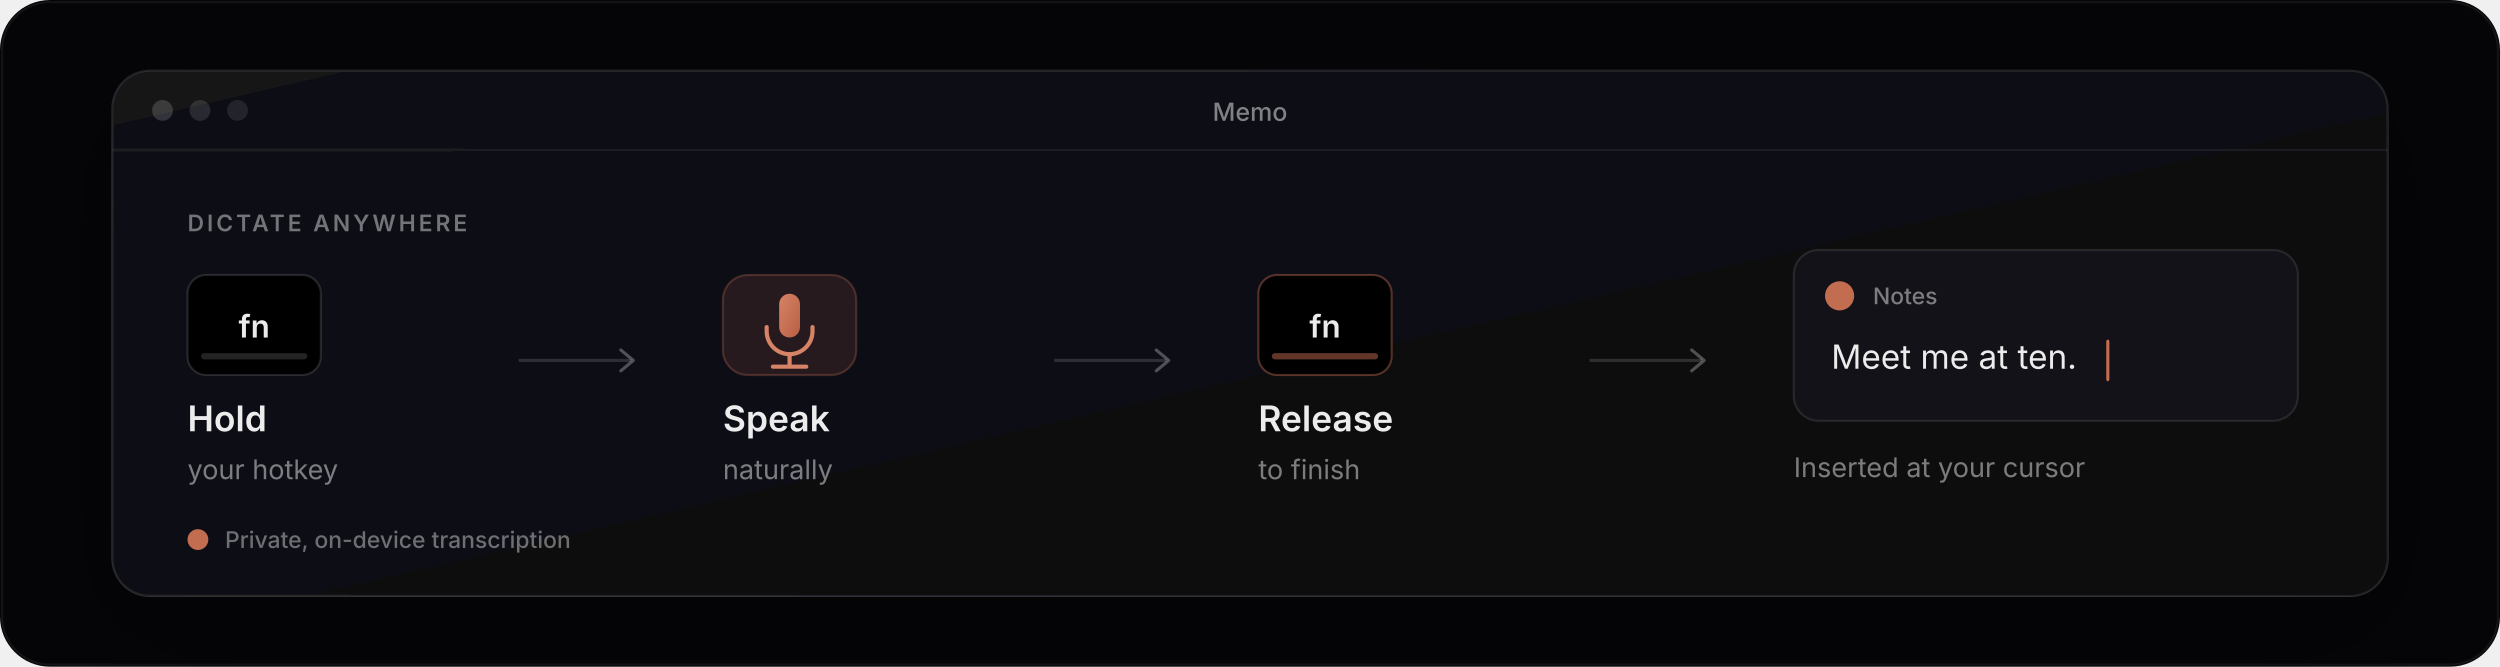
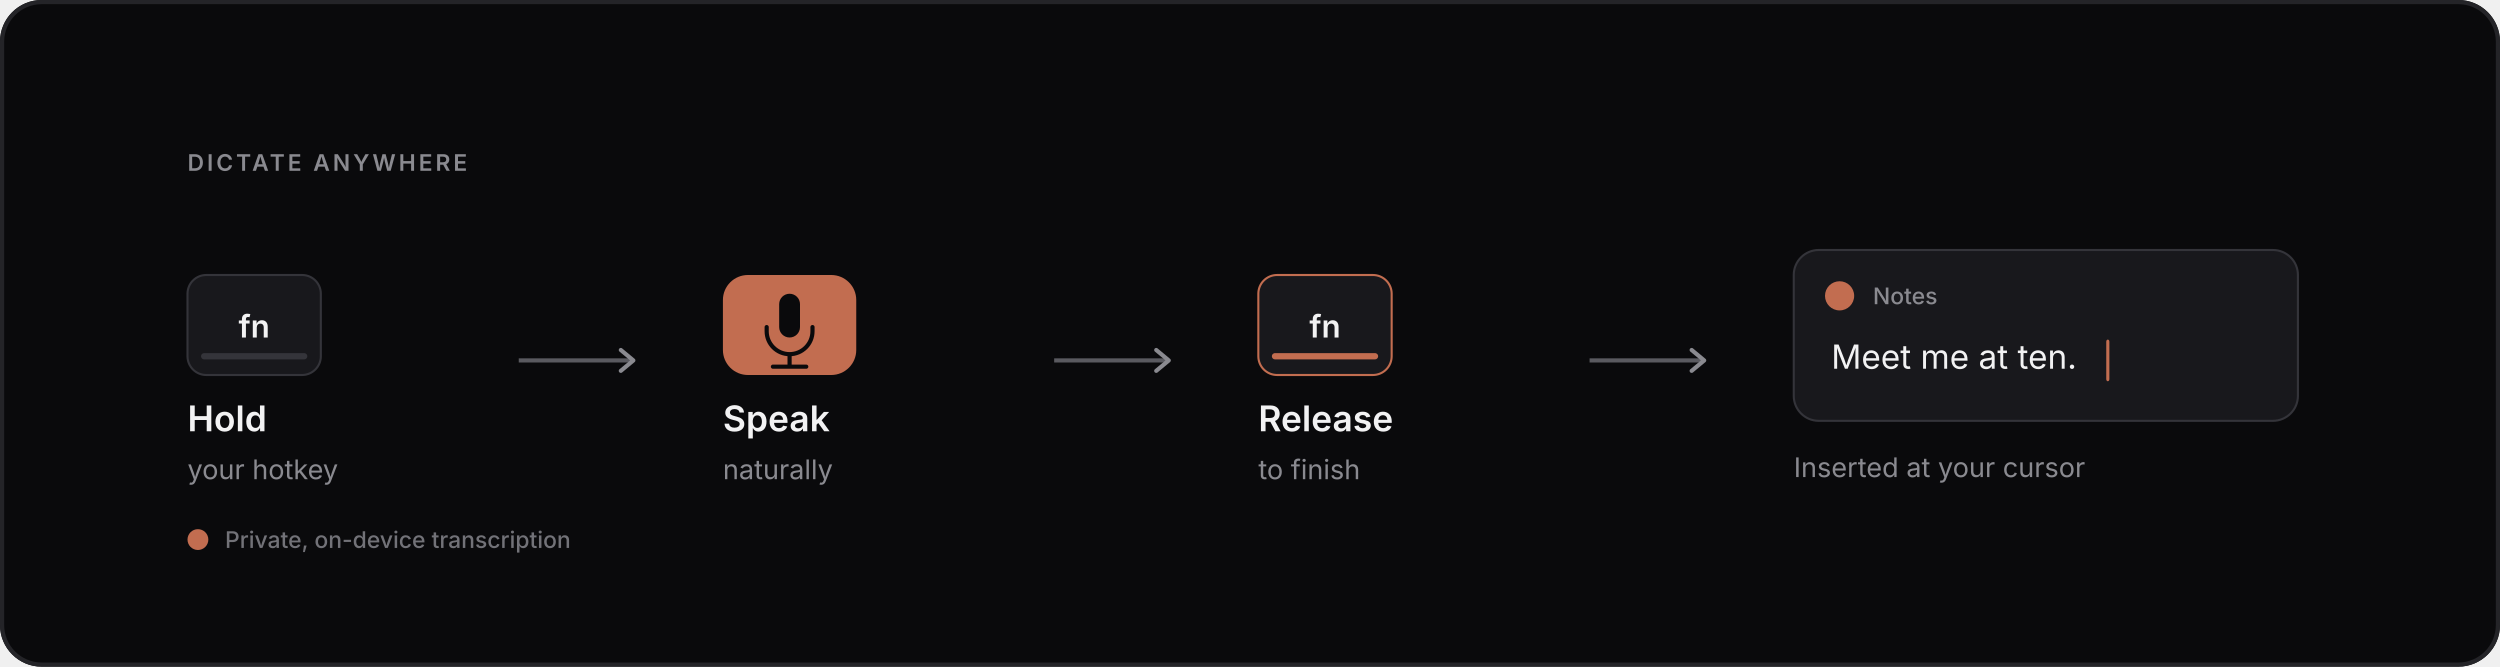
<svg xmlns="http://www.w3.org/2000/svg" width="1200" height="320" viewBox="0 0 1200 320" role="img" aria-labelledby="title desc">
-   <defs>
-     <linearGradient id="canvas" x1="0" y1="0" x2="1" y2="1">
-       <stop offset="0" stop-color="#121218" />
-       <stop offset="1" stop-color="#08080c" />
-     </linearGradient>
-     <linearGradient id="accent" x1="0" y1="0" x2="1" y2="1">
-       <stop offset="0" stop-color="#d78366" />
-       <stop offset="1" stop-color="#b75f44" />
-     </linearGradient>
-     <filter id="shadow" x="-10%" y="-20%" width="120%" height="150%">
-       <feDropShadow dx="0" dy="16" stdDeviation="24" flood-color="#000" flood-opacity=".38" />
-     </filter>
-   </defs>
-   <rect width="1200" height="320" rx="24" fill="#050508" />
-   <rect x="1" y="1" width="1198" height="318" rx="23" fill="none" stroke="#fff" stroke-opacity=".06" />
-   <g filter="url(#shadow)">
-     <rect x="54" y="34" width="1092" height="252" rx="18" fill="url(#canvas)" stroke="#fff" stroke-opacity=".1" />
-     <path d="M54 72h1092" stroke="#fff" stroke-opacity=".06" />
-   </g>
-   <g>
-     <circle cx="78" cy="53" r="5" fill="#fff" fill-opacity=".16" />
-     <circle cx="96" cy="53" r="5" fill="#fff" fill-opacity=".12" />
-     <circle cx="114" cy="53" r="5" fill="#fff" fill-opacity=".09" />
-     <text x="600" y="58" fill="#fff" fill-opacity=".48" font-family="-apple-system, BlinkMacSystemFont, 'Segoe UI', sans-serif" font-size="12" font-weight="500" text-anchor="middle">Memo</text>
-   </g>
+   <rect width="1200" height="320" rx="20" fill="#0A0A0C" />
+   <rect x="1" y="1" width="1198" height="318" rx="19" fill="none" stroke="#242428" stroke-width="2" />
  <g font-family="-apple-system, BlinkMacSystemFont, 'Segoe UI', sans-serif">
-     <text x="90" y="111" fill="#fff" fill-opacity=".42" font-size="11" font-weight="600" letter-spacing="1.4">DICTATE ANYWHERE</text>
+     <text x="90" y="82" fill="#8A8A90" font-size="11" font-weight="600" letter-spacing="1.4">DICTATE ANYWHERE</text>
    <g transform="translate(90 132)">
-       <rect width="64" height="48" rx="9" fill="#000" stroke="#fff" stroke-opacity=".13" />
-       <path d="M8 39h48" stroke="#fff" stroke-opacity=".14" stroke-width="3" stroke-linecap="round" />
-       <text x="32" y="30" fill="#fff" fill-opacity=".92" font-size="15" font-weight="600" text-anchor="middle">fn</text>
+       <rect width="64" height="48" rx="9" fill="#18181C" stroke="#34343A" />
+       <path d="M8 39h48" stroke="#34343A" stroke-width="3" stroke-linecap="round" />
+       <text x="32" y="30" fill="#F2F2F3" font-size="15" font-weight="600" text-anchor="middle">fn</text>
    </g>
-     <text x="90" y="207" fill="#fff" fill-opacity=".92" font-size="17" font-weight="600">Hold</text>
-     <text x="90" y="230" fill="#fff" fill-opacity=".46" font-size="13">your hotkey</text>
-     <path d="M249 173h54" stroke="#fff" stroke-opacity=".14" stroke-width="1.5" />
-     <path d="m298 168 6 5-6 5" fill="none" stroke="#fff" stroke-opacity=".28" stroke-width="1.5" stroke-linecap="round" stroke-linejoin="round" />
+     <text x="90" y="207" fill="#F2F2F3" font-size="17" font-weight="600">Hold</text>
+     <text x="90" y="230" fill="#8A8A90" font-size="13">your hotkey</text>
+     <path d="M249 173h54" stroke="#5A5A60" stroke-width="2" />
+     <path d="m298 168 6 5-6 5" fill="none" stroke="#8A8A90" stroke-width="2" stroke-linecap="round" stroke-linejoin="round" />
    <g transform="translate(347 132)">
-       <rect width="64" height="48" rx="12" fill="#c26d50" fill-opacity=".14" stroke="#c26d50" stroke-opacity=".3" />
-       <rect x="27" y="9" width="10" height="21" rx="5" fill="url(#accent)" />
-       <path d="M21 25v2a11 11 0 0 0 22 0v-2M32 38v6M24 44h16" fill="none" stroke="#d78366" stroke-width="2" stroke-linecap="round" />
+       <rect width="64" height="48" rx="12" fill="#C26D50" />
+       <rect x="27" y="9" width="10" height="21" rx="5" fill="#0A0A0C" />
+       <path d="M21 25v2a11 11 0 0 0 22 0v-2M32 38v6M24 44h16" fill="none" stroke="#0A0A0C" stroke-width="2" stroke-linecap="round" />
    </g>
-     <text x="347" y="207" fill="#fff" fill-opacity=".92" font-size="17" font-weight="600">Speak</text>
-     <text x="347" y="230" fill="#fff" fill-opacity=".46" font-size="13">naturally</text>
-     <path d="M506 173h54" stroke="#fff" stroke-opacity=".14" stroke-width="1.5" />
-     <path d="m555 168 6 5-6 5" fill="none" stroke="#fff" stroke-opacity=".28" stroke-width="1.5" stroke-linecap="round" stroke-linejoin="round" />
+     <text x="347" y="207" fill="#F2F2F3" font-size="17" font-weight="600">Speak</text>
+     <text x="347" y="230" fill="#8A8A90" font-size="13">naturally</text>
+     <path d="M506 173h54" stroke="#5A5A60" stroke-width="2" />
+     <path d="m555 168 6 5-6 5" fill="none" stroke="#8A8A90" stroke-width="2" stroke-linecap="round" stroke-linejoin="round" />
    <g transform="translate(604 132)">
-       <rect width="64" height="48" rx="9" fill="#000" stroke="#c26d50" stroke-opacity=".42" />
-       <path d="M8 39h48" stroke="#c26d50" stroke-opacity=".5" stroke-width="3" stroke-linecap="round" />
-       <text x="32" y="30" fill="#fff" fill-opacity=".92" font-size="15" font-weight="600" text-anchor="middle">fn</text>
+       <rect width="64" height="48" rx="9" fill="#18181C" stroke="#C26D50" />
+       <path d="M8 39h48" stroke="#C26D50" stroke-width="3" stroke-linecap="round" />
+       <text x="32" y="30" fill="#F2F2F3" font-size="15" font-weight="600" text-anchor="middle">fn</text>
    </g>
-     <text x="604" y="207" fill="#fff" fill-opacity=".92" font-size="17" font-weight="600">Release</text>
-     <text x="604" y="230" fill="#fff" fill-opacity=".46" font-size="13">to finish</text>
-     <path d="M763 173h54" stroke="#fff" stroke-opacity=".14" stroke-width="1.5" />
-     <path d="m812 168 6 5-6 5" fill="none" stroke="#fff" stroke-opacity=".28" stroke-width="1.5" stroke-linecap="round" stroke-linejoin="round" />
+     <text x="604" y="207" fill="#F2F2F3" font-size="17" font-weight="600">Release</text>
+     <text x="604" y="230" fill="#8A8A90" font-size="13">to finish</text>
+     <path d="M763 173h54" stroke="#5A5A60" stroke-width="2" />
+     <path d="m812 168 6 5-6 5" fill="none" stroke="#8A8A90" stroke-width="2" stroke-linecap="round" stroke-linejoin="round" />
    <g transform="translate(861 120)">
-       <rect width="242" height="82" rx="12" fill="#121218" stroke="#fff" stroke-opacity=".1" />
-       <circle cx="22" cy="22" r="7" fill="#c26d50" />
-       <text x="38" y="26" fill="#fff" fill-opacity=".45" font-size="11" font-weight="500">Notes</text>
-       <text x="18" y="57" fill="#fff" fill-opacity=".92" font-size="16">Meet me at ten.</text>
-       <rect x="150" y="43" width="1.5" height="20" rx="1" fill="#c26d50" />
+       <rect width="242" height="82" rx="12" fill="#18181C" stroke="#34343A" />
+       <circle cx="22" cy="22" r="7" fill="#C26D50" />
+       <text x="38" y="26" fill="#8A8A90" font-size="11" font-weight="500">Notes</text>
+       <text x="18" y="57" fill="#F2F2F3" font-size="16">Meet me at ten.</text>
+       <rect x="150" y="43" width="1.5" height="20" rx="1" fill="#C26D50" />
    </g>
-     <text x="861" y="229" fill="#fff" fill-opacity=".46" font-size="13">Inserted at your cursor</text>
+     <text x="861" y="229" fill="#8A8A90" font-size="13">Inserted at your cursor</text>
    <g transform="translate(90 254)">
-       <circle cx="5" cy="5" r="5" fill="#c26d50" />
-       <text x="18" y="9" fill="#fff" fill-opacity=".4" font-size="11" font-weight="500">Private, on-device transcription</text>
+       <circle cx="5" cy="5" r="5" fill="#C26D50" />
+       <text x="18" y="9" fill="#727278" font-size="11" font-weight="500">Private, on-device transcription</text>
    </g>
  </g>
</svg>
